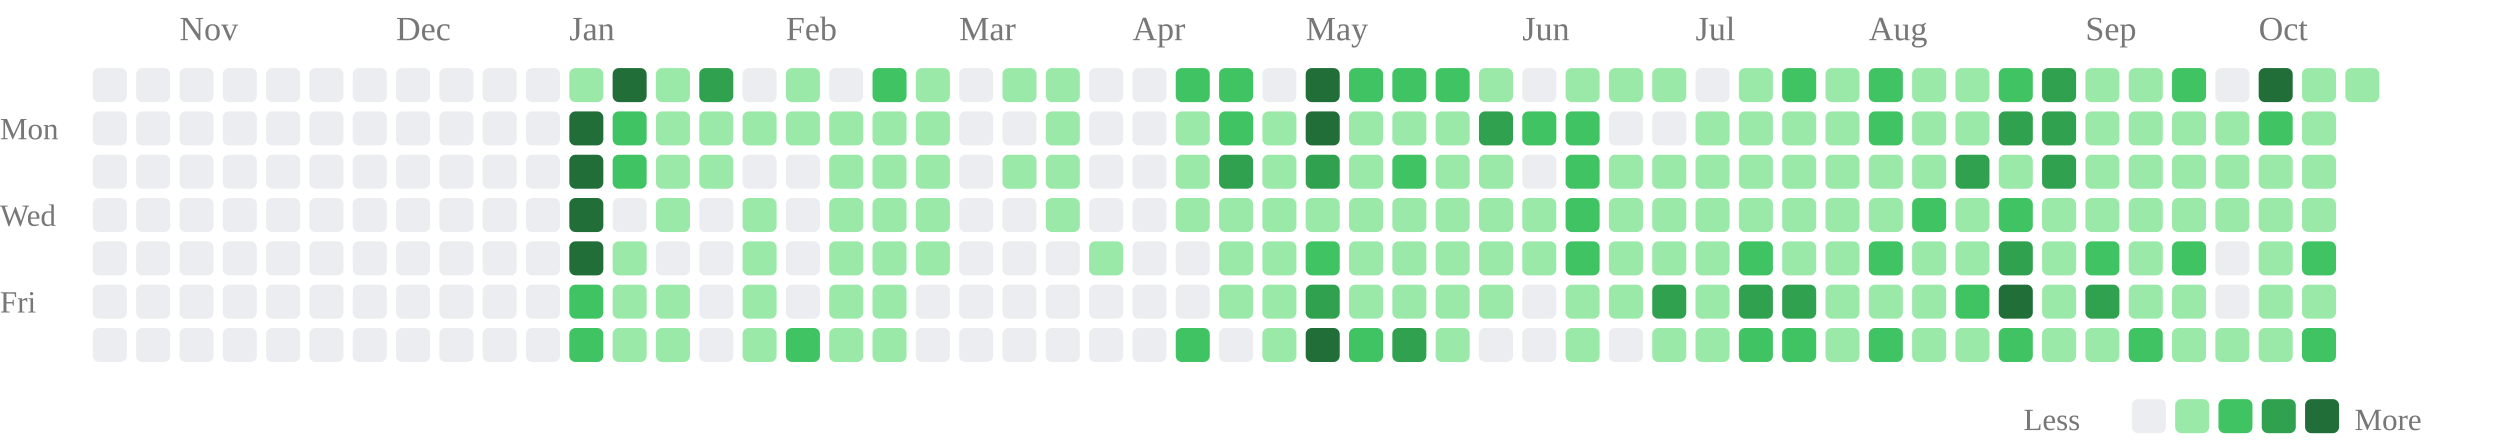
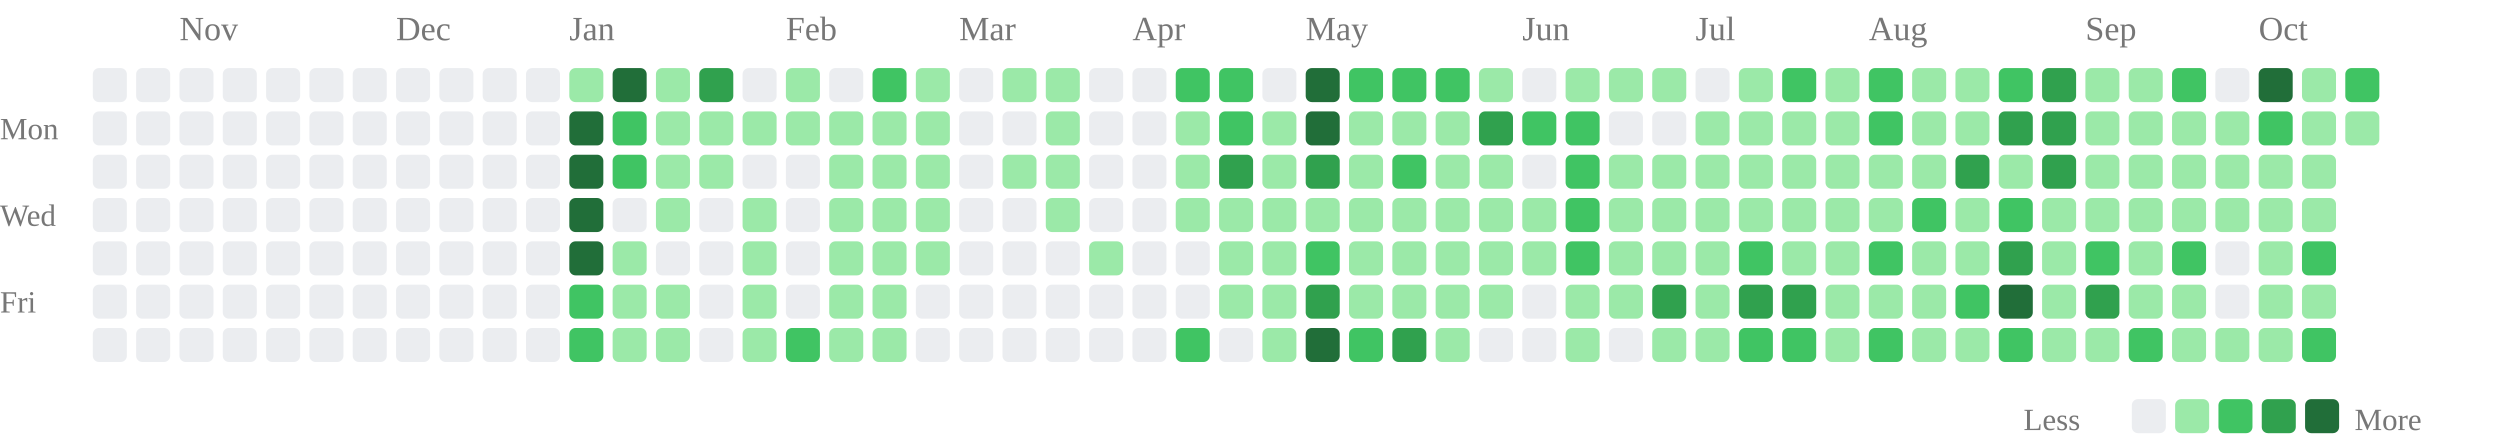
<svg xmlns="http://www.w3.org/2000/svg" class="activity-chart" viewBox="0 0 808 142" role="img" aria-label="GitHub contributions over the last year">
  <text class="month-label" x="58" y="13" fill="#777" font-size="11">Nov</text>
  <text class="month-label" x="128" y="13" fill="#777" font-size="11">Dec</text>
  <text class="month-label" x="184" y="13" fill="#777" font-size="11">Jan</text>
  <text class="month-label" x="254" y="13" fill="#777" font-size="11">Feb</text>
  <text class="month-label" x="310" y="13" fill="#777" font-size="11">Mar</text>
  <text class="month-label" x="366" y="13" fill="#777" font-size="11">Apr</text>
  <text class="month-label" x="422" y="13" fill="#777" font-size="11">May</text>
  <text class="month-label" x="492" y="13" fill="#777" font-size="11">Jun</text>
  <text class="month-label" x="548" y="13" fill="#777" font-size="11">Jul</text>
  <text class="month-label" x="604" y="13" fill="#777" font-size="11">Aug</text>
  <text class="month-label" x="674" y="13" fill="#777" font-size="11">Sep</text>
  <text class="month-label" x="730" y="13" fill="#777" font-size="11">Oct</text>
  <text class="weekday-label" x="0" y="45" fill="#777" font-size="10">Mon</text>
  <text class="weekday-label" x="0" y="73" fill="#777" font-size="10">Wed</text>
  <text class="weekday-label" x="0" y="101" fill="#777" font-size="10">Fri</text>
  <rect x="30" y="22" width="11" height="11" rx="2" fill="#ebedf0" />
  <rect x="30" y="36" width="11" height="11" rx="2" fill="#ebedf0" />
  <rect x="30" y="50" width="11" height="11" rx="2" fill="#ebedf0" />
  <rect x="30" y="64" width="11" height="11" rx="2" fill="#ebedf0" />
  <rect x="30" y="78" width="11" height="11" rx="2" fill="#ebedf0" />
  <rect x="30" y="92" width="11" height="11" rx="2" fill="#ebedf0" />
  <rect x="30" y="106" width="11" height="11" rx="2" fill="#ebedf0" />
  <rect x="44" y="22" width="11" height="11" rx="2" fill="#ebedf0" />
  <rect x="44" y="36" width="11" height="11" rx="2" fill="#ebedf0" />
  <rect x="44" y="50" width="11" height="11" rx="2" fill="#ebedf0" />
  <rect x="44" y="64" width="11" height="11" rx="2" fill="#ebedf0" />
  <rect x="44" y="78" width="11" height="11" rx="2" fill="#ebedf0" />
  <rect x="44" y="92" width="11" height="11" rx="2" fill="#ebedf0" />
  <rect x="44" y="106" width="11" height="11" rx="2" fill="#ebedf0" />
  <rect x="58" y="22" width="11" height="11" rx="2" fill="#ebedf0" />
  <rect x="58" y="36" width="11" height="11" rx="2" fill="#ebedf0" />
  <rect x="58" y="50" width="11" height="11" rx="2" fill="#ebedf0" />
  <rect x="58" y="64" width="11" height="11" rx="2" fill="#ebedf0" />
  <rect x="58" y="78" width="11" height="11" rx="2" fill="#ebedf0" />
  <rect x="58" y="92" width="11" height="11" rx="2" fill="#ebedf0" />
  <rect x="58" y="106" width="11" height="11" rx="2" fill="#ebedf0" />
  <rect x="72" y="22" width="11" height="11" rx="2" fill="#ebedf0" />
  <rect x="72" y="36" width="11" height="11" rx="2" fill="#ebedf0" />
  <rect x="72" y="50" width="11" height="11" rx="2" fill="#ebedf0" />
  <rect x="72" y="64" width="11" height="11" rx="2" fill="#ebedf0" />
  <rect x="72" y="78" width="11" height="11" rx="2" fill="#ebedf0" />
  <rect x="72" y="92" width="11" height="11" rx="2" fill="#ebedf0" />
  <rect x="72" y="106" width="11" height="11" rx="2" fill="#ebedf0" />
  <rect x="86" y="22" width="11" height="11" rx="2" fill="#ebedf0" />
  <rect x="86" y="36" width="11" height="11" rx="2" fill="#ebedf0" />
  <rect x="86" y="50" width="11" height="11" rx="2" fill="#ebedf0" />
  <rect x="86" y="64" width="11" height="11" rx="2" fill="#ebedf0" />
  <rect x="86" y="78" width="11" height="11" rx="2" fill="#ebedf0" />
  <rect x="86" y="92" width="11" height="11" rx="2" fill="#ebedf0" />
  <rect x="86" y="106" width="11" height="11" rx="2" fill="#ebedf0" />
  <rect x="100" y="22" width="11" height="11" rx="2" fill="#ebedf0" />
  <rect x="100" y="36" width="11" height="11" rx="2" fill="#ebedf0" />
  <rect x="100" y="50" width="11" height="11" rx="2" fill="#ebedf0" />
  <rect x="100" y="64" width="11" height="11" rx="2" fill="#ebedf0" />
  <rect x="100" y="78" width="11" height="11" rx="2" fill="#ebedf0" />
  <rect x="100" y="92" width="11" height="11" rx="2" fill="#ebedf0" />
  <rect x="100" y="106" width="11" height="11" rx="2" fill="#ebedf0" />
  <rect x="114" y="22" width="11" height="11" rx="2" fill="#ebedf0" />
  <rect x="114" y="36" width="11" height="11" rx="2" fill="#ebedf0" />
  <rect x="114" y="50" width="11" height="11" rx="2" fill="#ebedf0" />
  <rect x="114" y="64" width="11" height="11" rx="2" fill="#ebedf0" />
  <rect x="114" y="78" width="11" height="11" rx="2" fill="#ebedf0" />
  <rect x="114" y="92" width="11" height="11" rx="2" fill="#ebedf0" />
  <rect x="114" y="106" width="11" height="11" rx="2" fill="#ebedf0" />
  <rect x="128" y="22" width="11" height="11" rx="2" fill="#ebedf0" />
  <rect x="128" y="36" width="11" height="11" rx="2" fill="#ebedf0" />
  <rect x="128" y="50" width="11" height="11" rx="2" fill="#ebedf0" />
  <rect x="128" y="64" width="11" height="11" rx="2" fill="#ebedf0" />
  <rect x="128" y="78" width="11" height="11" rx="2" fill="#ebedf0" />
  <rect x="128" y="92" width="11" height="11" rx="2" fill="#ebedf0" />
  <rect x="128" y="106" width="11" height="11" rx="2" fill="#ebedf0" />
  <rect x="142" y="22" width="11" height="11" rx="2" fill="#ebedf0" />
  <rect x="142" y="36" width="11" height="11" rx="2" fill="#ebedf0" />
  <rect x="142" y="50" width="11" height="11" rx="2" fill="#ebedf0" />
  <rect x="142" y="64" width="11" height="11" rx="2" fill="#ebedf0" />
  <rect x="142" y="78" width="11" height="11" rx="2" fill="#ebedf0" />
  <rect x="142" y="92" width="11" height="11" rx="2" fill="#ebedf0" />
  <rect x="142" y="106" width="11" height="11" rx="2" fill="#ebedf0" />
  <rect x="156" y="22" width="11" height="11" rx="2" fill="#ebedf0" />
  <rect x="156" y="36" width="11" height="11" rx="2" fill="#ebedf0" />
  <rect x="156" y="50" width="11" height="11" rx="2" fill="#ebedf0" />
  <rect x="156" y="64" width="11" height="11" rx="2" fill="#ebedf0" />
  <rect x="156" y="78" width="11" height="11" rx="2" fill="#ebedf0" />
  <rect x="156" y="92" width="11" height="11" rx="2" fill="#ebedf0" />
  <rect x="156" y="106" width="11" height="11" rx="2" fill="#ebedf0" />
  <rect x="170" y="22" width="11" height="11" rx="2" fill="#ebedf0" />
  <rect x="170" y="36" width="11" height="11" rx="2" fill="#ebedf0" />
  <rect x="170" y="50" width="11" height="11" rx="2" fill="#ebedf0" />
  <rect x="170" y="64" width="11" height="11" rx="2" fill="#ebedf0" />
  <rect x="170" y="78" width="11" height="11" rx="2" fill="#ebedf0" />
  <rect x="170" y="92" width="11" height="11" rx="2" fill="#ebedf0" />
  <rect x="170" y="106" width="11" height="11" rx="2" fill="#ebedf0" />
  <rect x="184" y="22" width="11" height="11" rx="2" fill="#9be9a8" />
  <rect x="184" y="36" width="11" height="11" rx="2" fill="#216e39" />
  <rect x="184" y="50" width="11" height="11" rx="2" fill="#216e39" />
  <rect x="184" y="64" width="11" height="11" rx="2" fill="#216e39" />
  <rect x="184" y="78" width="11" height="11" rx="2" fill="#216e39" />
  <rect x="184" y="92" width="11" height="11" rx="2" fill="#40c463" />
  <rect x="184" y="106" width="11" height="11" rx="2" fill="#40c463" />
  <rect x="198" y="22" width="11" height="11" rx="2" fill="#216e39" />
  <rect x="198" y="36" width="11" height="11" rx="2" fill="#40c463" />
  <rect x="198" y="50" width="11" height="11" rx="2" fill="#40c463" />
  <rect x="198" y="64" width="11" height="11" rx="2" fill="#ebedf0" />
  <rect x="198" y="78" width="11" height="11" rx="2" fill="#9be9a8" />
  <rect x="198" y="92" width="11" height="11" rx="2" fill="#9be9a8" />
  <rect x="198" y="106" width="11" height="11" rx="2" fill="#9be9a8" />
  <rect x="212" y="22" width="11" height="11" rx="2" fill="#9be9a8" />
  <rect x="212" y="36" width="11" height="11" rx="2" fill="#9be9a8" />
  <rect x="212" y="50" width="11" height="11" rx="2" fill="#9be9a8" />
  <rect x="212" y="64" width="11" height="11" rx="2" fill="#9be9a8" />
  <rect x="212" y="78" width="11" height="11" rx="2" fill="#ebedf0" />
  <rect x="212" y="92" width="11" height="11" rx="2" fill="#9be9a8" />
  <rect x="212" y="106" width="11" height="11" rx="2" fill="#9be9a8" />
  <rect x="226" y="22" width="11" height="11" rx="2" fill="#30a14e" />
  <rect x="226" y="36" width="11" height="11" rx="2" fill="#9be9a8" />
  <rect x="226" y="50" width="11" height="11" rx="2" fill="#9be9a8" />
  <rect x="226" y="64" width="11" height="11" rx="2" fill="#ebedf0" />
  <rect x="226" y="78" width="11" height="11" rx="2" fill="#ebedf0" />
  <rect x="226" y="92" width="11" height="11" rx="2" fill="#ebedf0" />
  <rect x="226" y="106" width="11" height="11" rx="2" fill="#ebedf0" />
  <rect x="240" y="22" width="11" height="11" rx="2" fill="#ebedf0" />
  <rect x="240" y="36" width="11" height="11" rx="2" fill="#9be9a8" />
  <rect x="240" y="50" width="11" height="11" rx="2" fill="#ebedf0" />
  <rect x="240" y="64" width="11" height="11" rx="2" fill="#9be9a8" />
  <rect x="240" y="78" width="11" height="11" rx="2" fill="#9be9a8" />
  <rect x="240" y="92" width="11" height="11" rx="2" fill="#9be9a8" />
  <rect x="240" y="106" width="11" height="11" rx="2" fill="#9be9a8" />
  <rect x="254" y="22" width="11" height="11" rx="2" fill="#9be9a8" />
  <rect x="254" y="36" width="11" height="11" rx="2" fill="#9be9a8" />
  <rect x="254" y="50" width="11" height="11" rx="2" fill="#ebedf0" />
  <rect x="254" y="64" width="11" height="11" rx="2" fill="#ebedf0" />
  <rect x="254" y="78" width="11" height="11" rx="2" fill="#ebedf0" />
  <rect x="254" y="92" width="11" height="11" rx="2" fill="#ebedf0" />
  <rect x="254" y="106" width="11" height="11" rx="2" fill="#40c463" />
  <rect x="268" y="22" width="11" height="11" rx="2" fill="#ebedf0" />
  <rect x="268" y="36" width="11" height="11" rx="2" fill="#9be9a8" />
  <rect x="268" y="50" width="11" height="11" rx="2" fill="#9be9a8" />
  <rect x="268" y="64" width="11" height="11" rx="2" fill="#9be9a8" />
  <rect x="268" y="78" width="11" height="11" rx="2" fill="#9be9a8" />
  <rect x="268" y="92" width="11" height="11" rx="2" fill="#9be9a8" />
  <rect x="268" y="106" width="11" height="11" rx="2" fill="#9be9a8" />
  <rect x="282" y="22" width="11" height="11" rx="2" fill="#40c463" />
  <rect x="282" y="36" width="11" height="11" rx="2" fill="#9be9a8" />
  <rect x="282" y="50" width="11" height="11" rx="2" fill="#9be9a8" />
  <rect x="282" y="64" width="11" height="11" rx="2" fill="#9be9a8" />
  <rect x="282" y="78" width="11" height="11" rx="2" fill="#9be9a8" />
  <rect x="282" y="92" width="11" height="11" rx="2" fill="#9be9a8" />
  <rect x="282" y="106" width="11" height="11" rx="2" fill="#9be9a8" />
  <rect x="296" y="22" width="11" height="11" rx="2" fill="#9be9a8" />
  <rect x="296" y="36" width="11" height="11" rx="2" fill="#9be9a8" />
  <rect x="296" y="50" width="11" height="11" rx="2" fill="#9be9a8" />
  <rect x="296" y="64" width="11" height="11" rx="2" fill="#9be9a8" />
  <rect x="296" y="78" width="11" height="11" rx="2" fill="#9be9a8" />
  <rect x="296" y="92" width="11" height="11" rx="2" fill="#ebedf0" />
  <rect x="296" y="106" width="11" height="11" rx="2" fill="#ebedf0" />
  <rect x="310" y="22" width="11" height="11" rx="2" fill="#ebedf0" />
  <rect x="310" y="36" width="11" height="11" rx="2" fill="#ebedf0" />
  <rect x="310" y="50" width="11" height="11" rx="2" fill="#ebedf0" />
  <rect x="310" y="64" width="11" height="11" rx="2" fill="#ebedf0" />
  <rect x="310" y="78" width="11" height="11" rx="2" fill="#ebedf0" />
  <rect x="310" y="92" width="11" height="11" rx="2" fill="#ebedf0" />
  <rect x="310" y="106" width="11" height="11" rx="2" fill="#ebedf0" />
  <rect x="324" y="22" width="11" height="11" rx="2" fill="#9be9a8" />
  <rect x="324" y="36" width="11" height="11" rx="2" fill="#ebedf0" />
  <rect x="324" y="50" width="11" height="11" rx="2" fill="#9be9a8" />
  <rect x="324" y="64" width="11" height="11" rx="2" fill="#ebedf0" />
  <rect x="324" y="78" width="11" height="11" rx="2" fill="#ebedf0" />
  <rect x="324" y="92" width="11" height="11" rx="2" fill="#ebedf0" />
  <rect x="324" y="106" width="11" height="11" rx="2" fill="#ebedf0" />
  <rect x="338" y="22" width="11" height="11" rx="2" fill="#9be9a8" />
  <rect x="338" y="36" width="11" height="11" rx="2" fill="#9be9a8" />
  <rect x="338" y="50" width="11" height="11" rx="2" fill="#9be9a8" />
  <rect x="338" y="64" width="11" height="11" rx="2" fill="#9be9a8" />
  <rect x="338" y="78" width="11" height="11" rx="2" fill="#ebedf0" />
  <rect x="338" y="92" width="11" height="11" rx="2" fill="#ebedf0" />
  <rect x="338" y="106" width="11" height="11" rx="2" fill="#ebedf0" />
  <rect x="352" y="22" width="11" height="11" rx="2" fill="#ebedf0" />
  <rect x="352" y="36" width="11" height="11" rx="2" fill="#ebedf0" />
  <rect x="352" y="50" width="11" height="11" rx="2" fill="#ebedf0" />
  <rect x="352" y="64" width="11" height="11" rx="2" fill="#ebedf0" />
  <rect x="352" y="78" width="11" height="11" rx="2" fill="#9be9a8" />
  <rect x="352" y="92" width="11" height="11" rx="2" fill="#ebedf0" />
  <rect x="352" y="106" width="11" height="11" rx="2" fill="#ebedf0" />
  <rect x="366" y="22" width="11" height="11" rx="2" fill="#ebedf0" />
  <rect x="366" y="36" width="11" height="11" rx="2" fill="#ebedf0" />
  <rect x="366" y="50" width="11" height="11" rx="2" fill="#ebedf0" />
  <rect x="366" y="64" width="11" height="11" rx="2" fill="#ebedf0" />
  <rect x="366" y="78" width="11" height="11" rx="2" fill="#ebedf0" />
  <rect x="366" y="92" width="11" height="11" rx="2" fill="#ebedf0" />
  <rect x="366" y="106" width="11" height="11" rx="2" fill="#ebedf0" />
  <rect x="380" y="22" width="11" height="11" rx="2" fill="#40c463" />
  <rect x="380" y="36" width="11" height="11" rx="2" fill="#9be9a8" />
  <rect x="380" y="50" width="11" height="11" rx="2" fill="#9be9a8" />
  <rect x="380" y="64" width="11" height="11" rx="2" fill="#9be9a8" />
  <rect x="380" y="78" width="11" height="11" rx="2" fill="#ebedf0" />
  <rect x="380" y="92" width="11" height="11" rx="2" fill="#ebedf0" />
  <rect x="380" y="106" width="11" height="11" rx="2" fill="#40c463" />
  <rect x="394" y="22" width="11" height="11" rx="2" fill="#40c463" />
  <rect x="394" y="36" width="11" height="11" rx="2" fill="#40c463" />
  <rect x="394" y="50" width="11" height="11" rx="2" fill="#30a14e" />
  <rect x="394" y="64" width="11" height="11" rx="2" fill="#9be9a8" />
  <rect x="394" y="78" width="11" height="11" rx="2" fill="#9be9a8" />
  <rect x="394" y="92" width="11" height="11" rx="2" fill="#9be9a8" />
  <rect x="394" y="106" width="11" height="11" rx="2" fill="#ebedf0" />
  <rect x="408" y="22" width="11" height="11" rx="2" fill="#ebedf0" />
  <rect x="408" y="36" width="11" height="11" rx="2" fill="#9be9a8" />
  <rect x="408" y="50" width="11" height="11" rx="2" fill="#9be9a8" />
  <rect x="408" y="64" width="11" height="11" rx="2" fill="#9be9a8" />
  <rect x="408" y="78" width="11" height="11" rx="2" fill="#9be9a8" />
  <rect x="408" y="92" width="11" height="11" rx="2" fill="#9be9a8" />
  <rect x="408" y="106" width="11" height="11" rx="2" fill="#9be9a8" />
  <rect x="422" y="22" width="11" height="11" rx="2" fill="#216e39" />
  <rect x="422" y="36" width="11" height="11" rx="2" fill="#216e39" />
  <rect x="422" y="50" width="11" height="11" rx="2" fill="#30a14e" />
  <rect x="422" y="64" width="11" height="11" rx="2" fill="#9be9a8" />
  <rect x="422" y="78" width="11" height="11" rx="2" fill="#40c463" />
  <rect x="422" y="92" width="11" height="11" rx="2" fill="#30a14e" />
  <rect x="422" y="106" width="11" height="11" rx="2" fill="#216e39" />
  <rect x="436" y="22" width="11" height="11" rx="2" fill="#40c463" />
  <rect x="436" y="36" width="11" height="11" rx="2" fill="#9be9a8" />
  <rect x="436" y="50" width="11" height="11" rx="2" fill="#9be9a8" />
  <rect x="436" y="64" width="11" height="11" rx="2" fill="#9be9a8" />
  <rect x="436" y="78" width="11" height="11" rx="2" fill="#9be9a8" />
  <rect x="436" y="92" width="11" height="11" rx="2" fill="#9be9a8" />
  <rect x="436" y="106" width="11" height="11" rx="2" fill="#40c463" />
  <rect x="450" y="22" width="11" height="11" rx="2" fill="#40c463" />
  <rect x="450" y="36" width="11" height="11" rx="2" fill="#9be9a8" />
  <rect x="450" y="50" width="11" height="11" rx="2" fill="#40c463" />
  <rect x="450" y="64" width="11" height="11" rx="2" fill="#9be9a8" />
  <rect x="450" y="78" width="11" height="11" rx="2" fill="#9be9a8" />
  <rect x="450" y="92" width="11" height="11" rx="2" fill="#9be9a8" />
  <rect x="450" y="106" width="11" height="11" rx="2" fill="#30a14e" />
  <rect x="464" y="22" width="11" height="11" rx="2" fill="#40c463" />
  <rect x="464" y="36" width="11" height="11" rx="2" fill="#9be9a8" />
  <rect x="464" y="50" width="11" height="11" rx="2" fill="#9be9a8" />
  <rect x="464" y="64" width="11" height="11" rx="2" fill="#9be9a8" />
  <rect x="464" y="78" width="11" height="11" rx="2" fill="#9be9a8" />
  <rect x="464" y="92" width="11" height="11" rx="2" fill="#9be9a8" />
  <rect x="464" y="106" width="11" height="11" rx="2" fill="#9be9a8" />
  <rect x="478" y="22" width="11" height="11" rx="2" fill="#9be9a8" />
  <rect x="478" y="36" width="11" height="11" rx="2" fill="#30a14e" />
  <rect x="478" y="50" width="11" height="11" rx="2" fill="#9be9a8" />
  <rect x="478" y="64" width="11" height="11" rx="2" fill="#9be9a8" />
  <rect x="478" y="78" width="11" height="11" rx="2" fill="#9be9a8" />
  <rect x="478" y="92" width="11" height="11" rx="2" fill="#9be9a8" />
  <rect x="478" y="106" width="11" height="11" rx="2" fill="#ebedf0" />
  <rect x="492" y="22" width="11" height="11" rx="2" fill="#ebedf0" />
  <rect x="492" y="36" width="11" height="11" rx="2" fill="#40c463" />
  <rect x="492" y="50" width="11" height="11" rx="2" fill="#ebedf0" />
  <rect x="492" y="64" width="11" height="11" rx="2" fill="#9be9a8" />
  <rect x="492" y="78" width="11" height="11" rx="2" fill="#9be9a8" />
  <rect x="492" y="92" width="11" height="11" rx="2" fill="#ebedf0" />
  <rect x="492" y="106" width="11" height="11" rx="2" fill="#ebedf0" />
  <rect x="506" y="22" width="11" height="11" rx="2" fill="#9be9a8" />
  <rect x="506" y="36" width="11" height="11" rx="2" fill="#40c463" />
  <rect x="506" y="50" width="11" height="11" rx="2" fill="#40c463" />
  <rect x="506" y="64" width="11" height="11" rx="2" fill="#40c463" />
  <rect x="506" y="78" width="11" height="11" rx="2" fill="#40c463" />
  <rect x="506" y="92" width="11" height="11" rx="2" fill="#9be9a8" />
  <rect x="506" y="106" width="11" height="11" rx="2" fill="#9be9a8" />
  <rect x="520" y="22" width="11" height="11" rx="2" fill="#9be9a8" />
  <rect x="520" y="36" width="11" height="11" rx="2" fill="#ebedf0" />
  <rect x="520" y="50" width="11" height="11" rx="2" fill="#9be9a8" />
  <rect x="520" y="64" width="11" height="11" rx="2" fill="#9be9a8" />
  <rect x="520" y="78" width="11" height="11" rx="2" fill="#9be9a8" />
  <rect x="520" y="92" width="11" height="11" rx="2" fill="#9be9a8" />
  <rect x="520" y="106" width="11" height="11" rx="2" fill="#ebedf0" />
  <rect x="534" y="22" width="11" height="11" rx="2" fill="#9be9a8" />
  <rect x="534" y="36" width="11" height="11" rx="2" fill="#ebedf0" />
  <rect x="534" y="50" width="11" height="11" rx="2" fill="#9be9a8" />
  <rect x="534" y="64" width="11" height="11" rx="2" fill="#9be9a8" />
  <rect x="534" y="78" width="11" height="11" rx="2" fill="#9be9a8" />
  <rect x="534" y="92" width="11" height="11" rx="2" fill="#30a14e" />
  <rect x="534" y="106" width="11" height="11" rx="2" fill="#9be9a8" />
  <rect x="548" y="22" width="11" height="11" rx="2" fill="#ebedf0" />
  <rect x="548" y="36" width="11" height="11" rx="2" fill="#9be9a8" />
  <rect x="548" y="50" width="11" height="11" rx="2" fill="#9be9a8" />
  <rect x="548" y="64" width="11" height="11" rx="2" fill="#9be9a8" />
  <rect x="548" y="78" width="11" height="11" rx="2" fill="#9be9a8" />
  <rect x="548" y="92" width="11" height="11" rx="2" fill="#9be9a8" />
  <rect x="548" y="106" width="11" height="11" rx="2" fill="#9be9a8" />
  <rect x="562" y="22" width="11" height="11" rx="2" fill="#9be9a8" />
  <rect x="562" y="36" width="11" height="11" rx="2" fill="#9be9a8" />
  <rect x="562" y="50" width="11" height="11" rx="2" fill="#9be9a8" />
  <rect x="562" y="64" width="11" height="11" rx="2" fill="#9be9a8" />
  <rect x="562" y="78" width="11" height="11" rx="2" fill="#40c463" />
  <rect x="562" y="92" width="11" height="11" rx="2" fill="#30a14e" />
  <rect x="562" y="106" width="11" height="11" rx="2" fill="#40c463" />
  <rect x="576" y="22" width="11" height="11" rx="2" fill="#40c463" />
  <rect x="576" y="36" width="11" height="11" rx="2" fill="#9be9a8" />
  <rect x="576" y="50" width="11" height="11" rx="2" fill="#9be9a8" />
  <rect x="576" y="64" width="11" height="11" rx="2" fill="#9be9a8" />
  <rect x="576" y="78" width="11" height="11" rx="2" fill="#9be9a8" />
  <rect x="576" y="92" width="11" height="11" rx="2" fill="#30a14e" />
  <rect x="576" y="106" width="11" height="11" rx="2" fill="#40c463" />
  <rect x="590" y="22" width="11" height="11" rx="2" fill="#9be9a8" />
  <rect x="590" y="36" width="11" height="11" rx="2" fill="#9be9a8" />
  <rect x="590" y="50" width="11" height="11" rx="2" fill="#9be9a8" />
  <rect x="590" y="64" width="11" height="11" rx="2" fill="#9be9a8" />
  <rect x="590" y="78" width="11" height="11" rx="2" fill="#9be9a8" />
  <rect x="590" y="92" width="11" height="11" rx="2" fill="#9be9a8" />
  <rect x="590" y="106" width="11" height="11" rx="2" fill="#9be9a8" />
  <rect x="604" y="22" width="11" height="11" rx="2" fill="#40c463" />
  <rect x="604" y="36" width="11" height="11" rx="2" fill="#40c463" />
  <rect x="604" y="50" width="11" height="11" rx="2" fill="#9be9a8" />
  <rect x="604" y="64" width="11" height="11" rx="2" fill="#9be9a8" />
  <rect x="604" y="78" width="11" height="11" rx="2" fill="#40c463" />
  <rect x="604" y="92" width="11" height="11" rx="2" fill="#9be9a8" />
  <rect x="604" y="106" width="11" height="11" rx="2" fill="#40c463" />
  <rect x="618" y="22" width="11" height="11" rx="2" fill="#9be9a8" />
  <rect x="618" y="36" width="11" height="11" rx="2" fill="#9be9a8" />
  <rect x="618" y="50" width="11" height="11" rx="2" fill="#9be9a8" />
  <rect x="618" y="64" width="11" height="11" rx="2" fill="#40c463" />
  <rect x="618" y="78" width="11" height="11" rx="2" fill="#9be9a8" />
  <rect x="618" y="92" width="11" height="11" rx="2" fill="#9be9a8" />
  <rect x="618" y="106" width="11" height="11" rx="2" fill="#9be9a8" />
  <rect x="632" y="22" width="11" height="11" rx="2" fill="#9be9a8" />
  <rect x="632" y="36" width="11" height="11" rx="2" fill="#9be9a8" />
  <rect x="632" y="50" width="11" height="11" rx="2" fill="#30a14e" />
  <rect x="632" y="64" width="11" height="11" rx="2" fill="#9be9a8" />
  <rect x="632" y="78" width="11" height="11" rx="2" fill="#9be9a8" />
  <rect x="632" y="92" width="11" height="11" rx="2" fill="#40c463" />
  <rect x="632" y="106" width="11" height="11" rx="2" fill="#9be9a8" />
  <rect x="646" y="22" width="11" height="11" rx="2" fill="#40c463" />
  <rect x="646" y="36" width="11" height="11" rx="2" fill="#30a14e" />
  <rect x="646" y="50" width="11" height="11" rx="2" fill="#9be9a8" />
  <rect x="646" y="64" width="11" height="11" rx="2" fill="#40c463" />
  <rect x="646" y="78" width="11" height="11" rx="2" fill="#30a14e" />
  <rect x="646" y="92" width="11" height="11" rx="2" fill="#216e39" />
  <rect x="646" y="106" width="11" height="11" rx="2" fill="#40c463" />
  <rect x="660" y="22" width="11" height="11" rx="2" fill="#30a14e" />
  <rect x="660" y="36" width="11" height="11" rx="2" fill="#30a14e" />
  <rect x="660" y="50" width="11" height="11" rx="2" fill="#30a14e" />
  <rect x="660" y="64" width="11" height="11" rx="2" fill="#9be9a8" />
  <rect x="660" y="78" width="11" height="11" rx="2" fill="#9be9a8" />
  <rect x="660" y="92" width="11" height="11" rx="2" fill="#9be9a8" />
  <rect x="660" y="106" width="11" height="11" rx="2" fill="#9be9a8" />
  <rect x="674" y="22" width="11" height="11" rx="2" fill="#9be9a8" />
  <rect x="674" y="36" width="11" height="11" rx="2" fill="#9be9a8" />
  <rect x="674" y="50" width="11" height="11" rx="2" fill="#9be9a8" />
  <rect x="674" y="64" width="11" height="11" rx="2" fill="#9be9a8" />
  <rect x="674" y="78" width="11" height="11" rx="2" fill="#40c463" />
  <rect x="674" y="92" width="11" height="11" rx="2" fill="#30a14e" />
  <rect x="674" y="106" width="11" height="11" rx="2" fill="#9be9a8" />
  <rect x="688" y="22" width="11" height="11" rx="2" fill="#9be9a8" />
  <rect x="688" y="36" width="11" height="11" rx="2" fill="#9be9a8" />
  <rect x="688" y="50" width="11" height="11" rx="2" fill="#9be9a8" />
  <rect x="688" y="64" width="11" height="11" rx="2" fill="#9be9a8" />
  <rect x="688" y="78" width="11" height="11" rx="2" fill="#9be9a8" />
  <rect x="688" y="92" width="11" height="11" rx="2" fill="#9be9a8" />
  <rect x="688" y="106" width="11" height="11" rx="2" fill="#40c463" />
  <rect x="702" y="22" width="11" height="11" rx="2" fill="#40c463" />
  <rect x="702" y="36" width="11" height="11" rx="2" fill="#9be9a8" />
  <rect x="702" y="50" width="11" height="11" rx="2" fill="#9be9a8" />
  <rect x="702" y="64" width="11" height="11" rx="2" fill="#9be9a8" />
  <rect x="702" y="78" width="11" height="11" rx="2" fill="#40c463" />
  <rect x="702" y="92" width="11" height="11" rx="2" fill="#9be9a8" />
  <rect x="702" y="106" width="11" height="11" rx="2" fill="#9be9a8" />
  <rect x="716" y="22" width="11" height="11" rx="2" fill="#ebedf0" />
  <rect x="716" y="36" width="11" height="11" rx="2" fill="#9be9a8" />
  <rect x="716" y="50" width="11" height="11" rx="2" fill="#9be9a8" />
  <rect x="716" y="64" width="11" height="11" rx="2" fill="#9be9a8" />
  <rect x="716" y="78" width="11" height="11" rx="2" fill="#ebedf0" />
  <rect x="716" y="92" width="11" height="11" rx="2" fill="#ebedf0" />
  <rect x="716" y="106" width="11" height="11" rx="2" fill="#9be9a8" />
  <rect x="730" y="22" width="11" height="11" rx="2" fill="#216e39" />
  <rect x="730" y="36" width="11" height="11" rx="2" fill="#40c463" />
  <rect x="730" y="50" width="11" height="11" rx="2" fill="#9be9a8" />
  <rect x="730" y="64" width="11" height="11" rx="2" fill="#9be9a8" />
  <rect x="730" y="78" width="11" height="11" rx="2" fill="#9be9a8" />
  <rect x="730" y="92" width="11" height="11" rx="2" fill="#9be9a8" />
  <rect x="730" y="106" width="11" height="11" rx="2" fill="#9be9a8" />
  <rect x="744" y="22" width="11" height="11" rx="2" fill="#9be9a8" />
  <rect x="744" y="36" width="11" height="11" rx="2" fill="#9be9a8" />
  <rect x="744" y="50" width="11" height="11" rx="2" fill="#9be9a8" />
  <rect x="744" y="64" width="11" height="11" rx="2" fill="#9be9a8" />
  <rect x="744" y="78" width="11" height="11" rx="2" fill="#40c463" />
  <rect x="744" y="92" width="11" height="11" rx="2" fill="#9be9a8" />
  <rect x="744" y="106" width="11" height="11" rx="2" fill="#40c463" />
-   <rect x="758" y="22" width="11" height="11" rx="2" fill="#9be9a8" />
+   <rect x="758" y="22" width="11" height="11" rx="2" fill="#40c463" />
+   <rect x="758" y="36" width="11" height="11" rx="2" fill="#9be9a8" />
  <text class="legend-label" x="654" y="139" fill="#777" font-size="10">Less</text>
  <rect class="legend-cell" x="689" y="129" width="11" height="11" rx="2" fill="#ebedf0" />
  <rect class="legend-cell" x="703" y="129" width="11" height="11" rx="2" fill="#9be9a8" />
  <rect class="legend-cell" x="717" y="129" width="11" height="11" rx="2" fill="#40c463" />
  <rect class="legend-cell" x="731" y="129" width="11" height="11" rx="2" fill="#30a14e" />
  <rect class="legend-cell" x="745" y="129" width="11" height="11" rx="2" fill="#216e39" />
  <text class="legend-label" x="761" y="139" fill="#777" font-size="10">More</text>
</svg>
